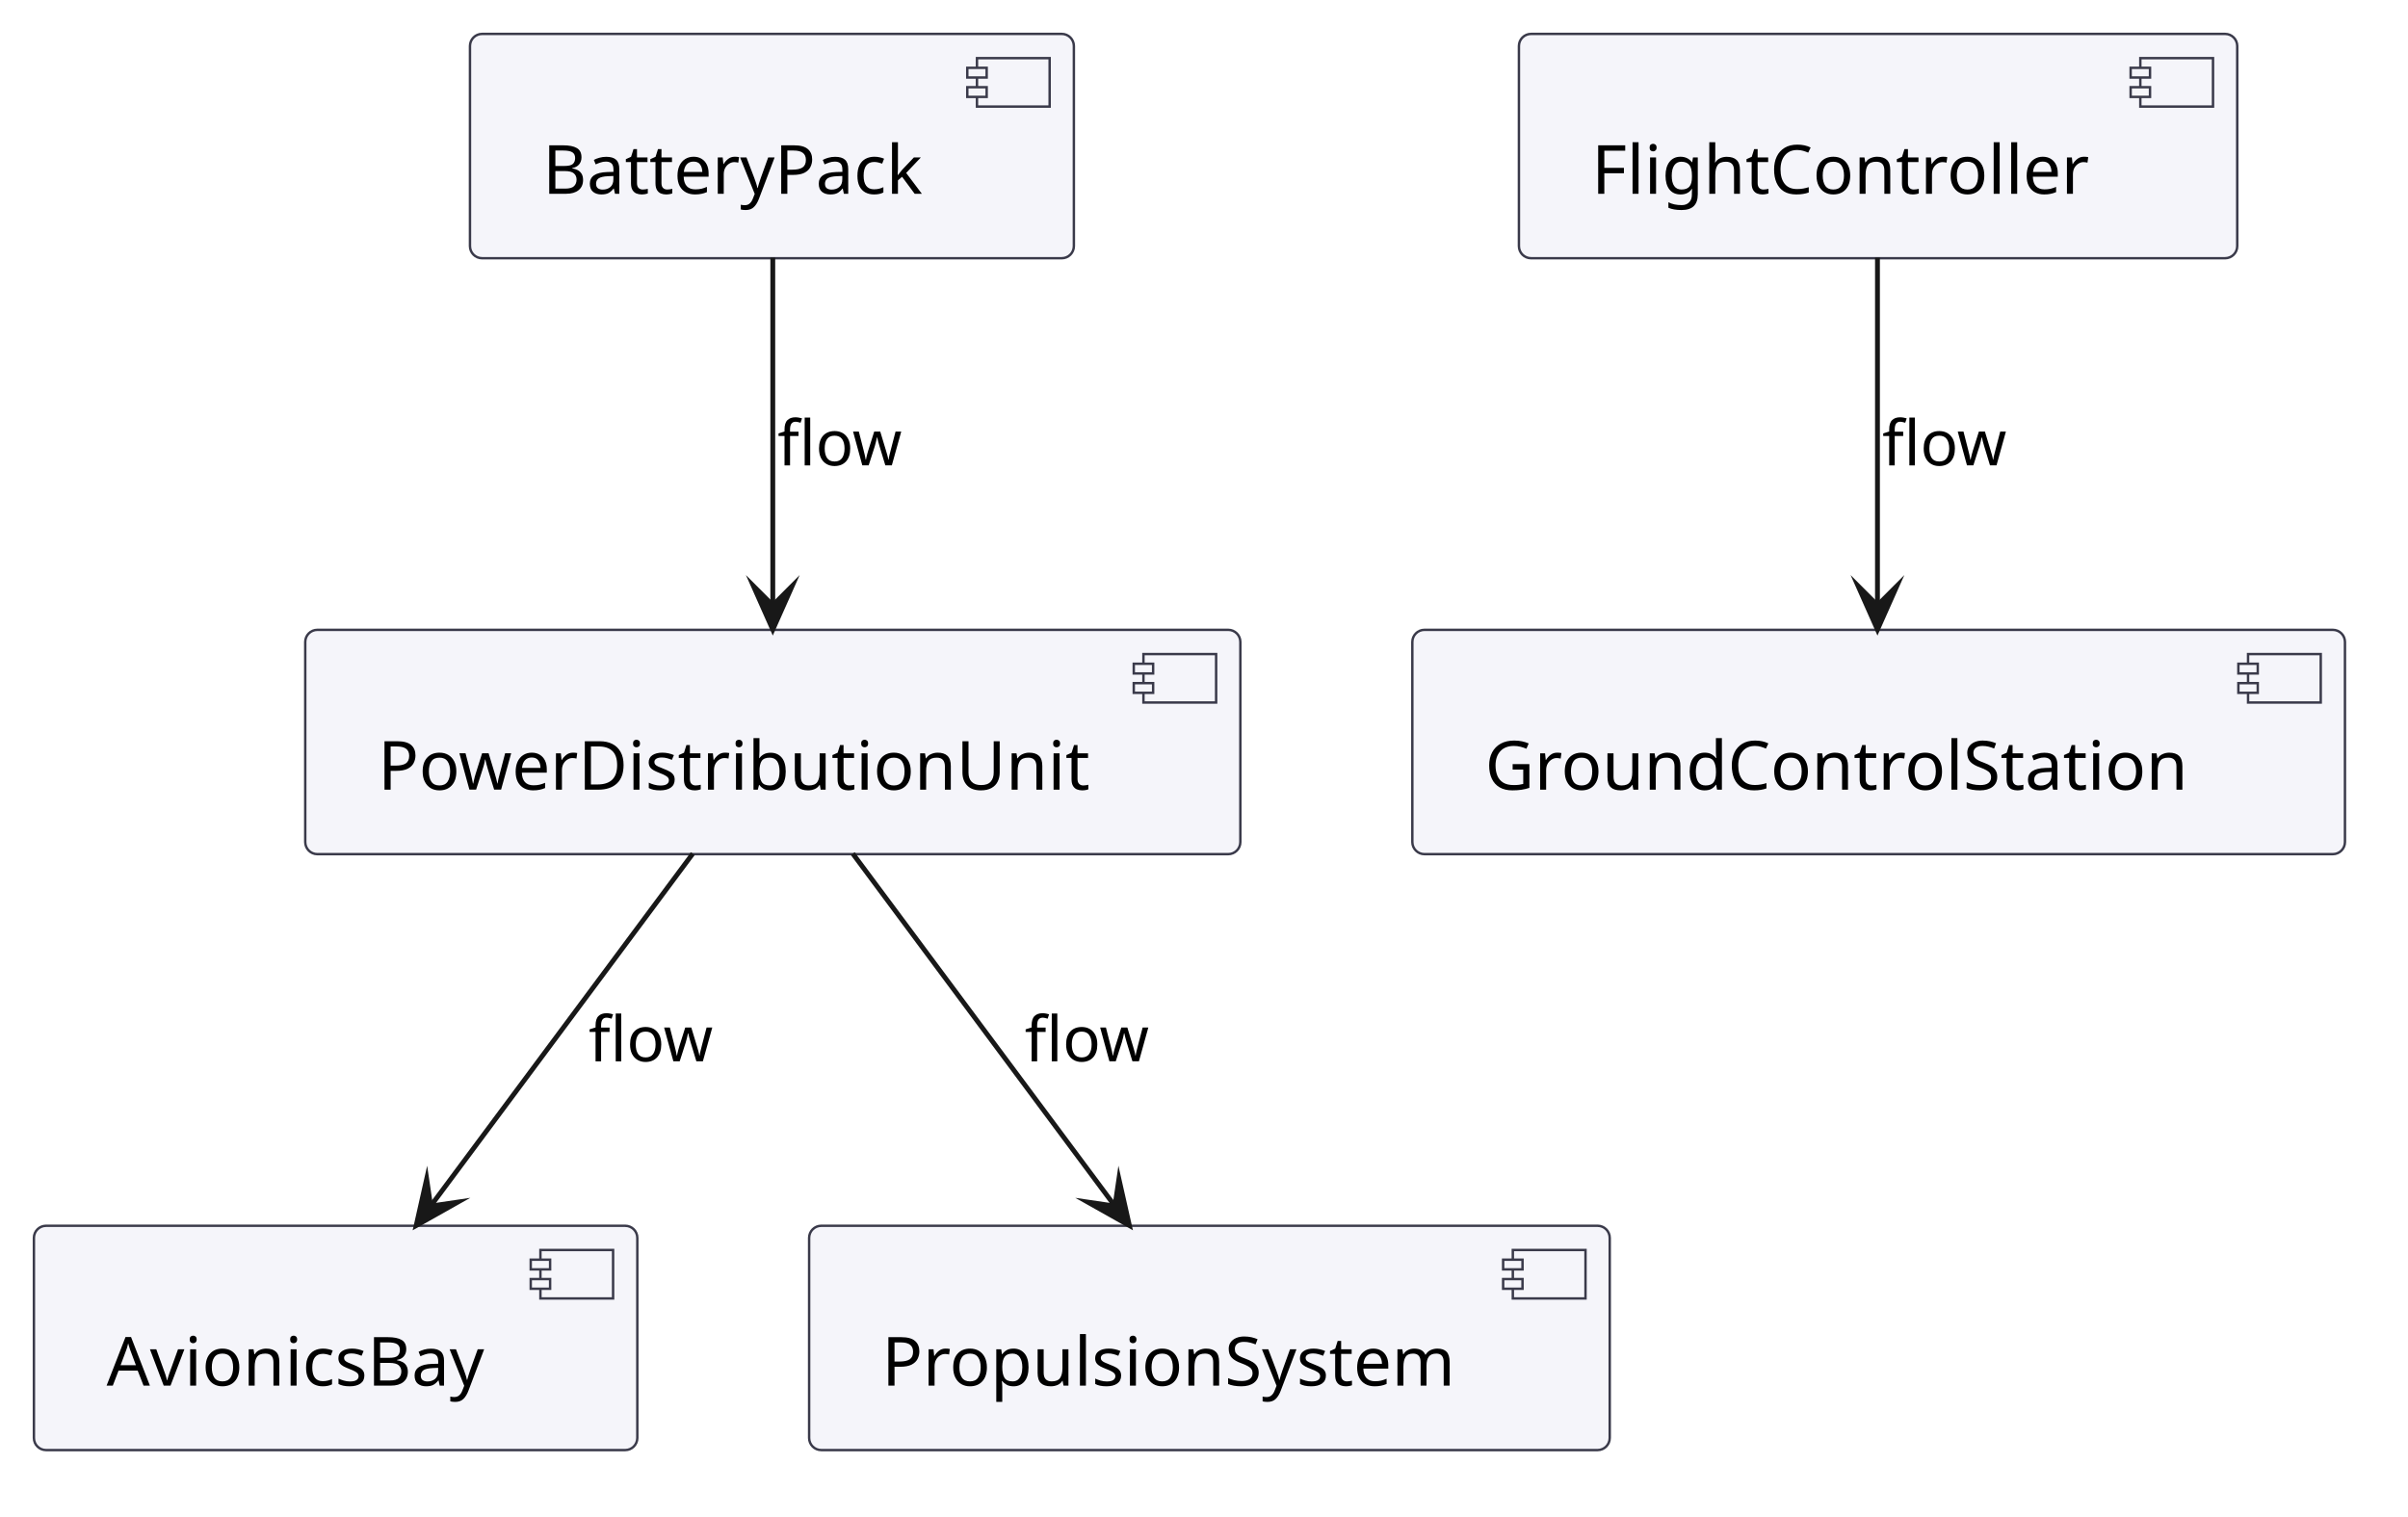
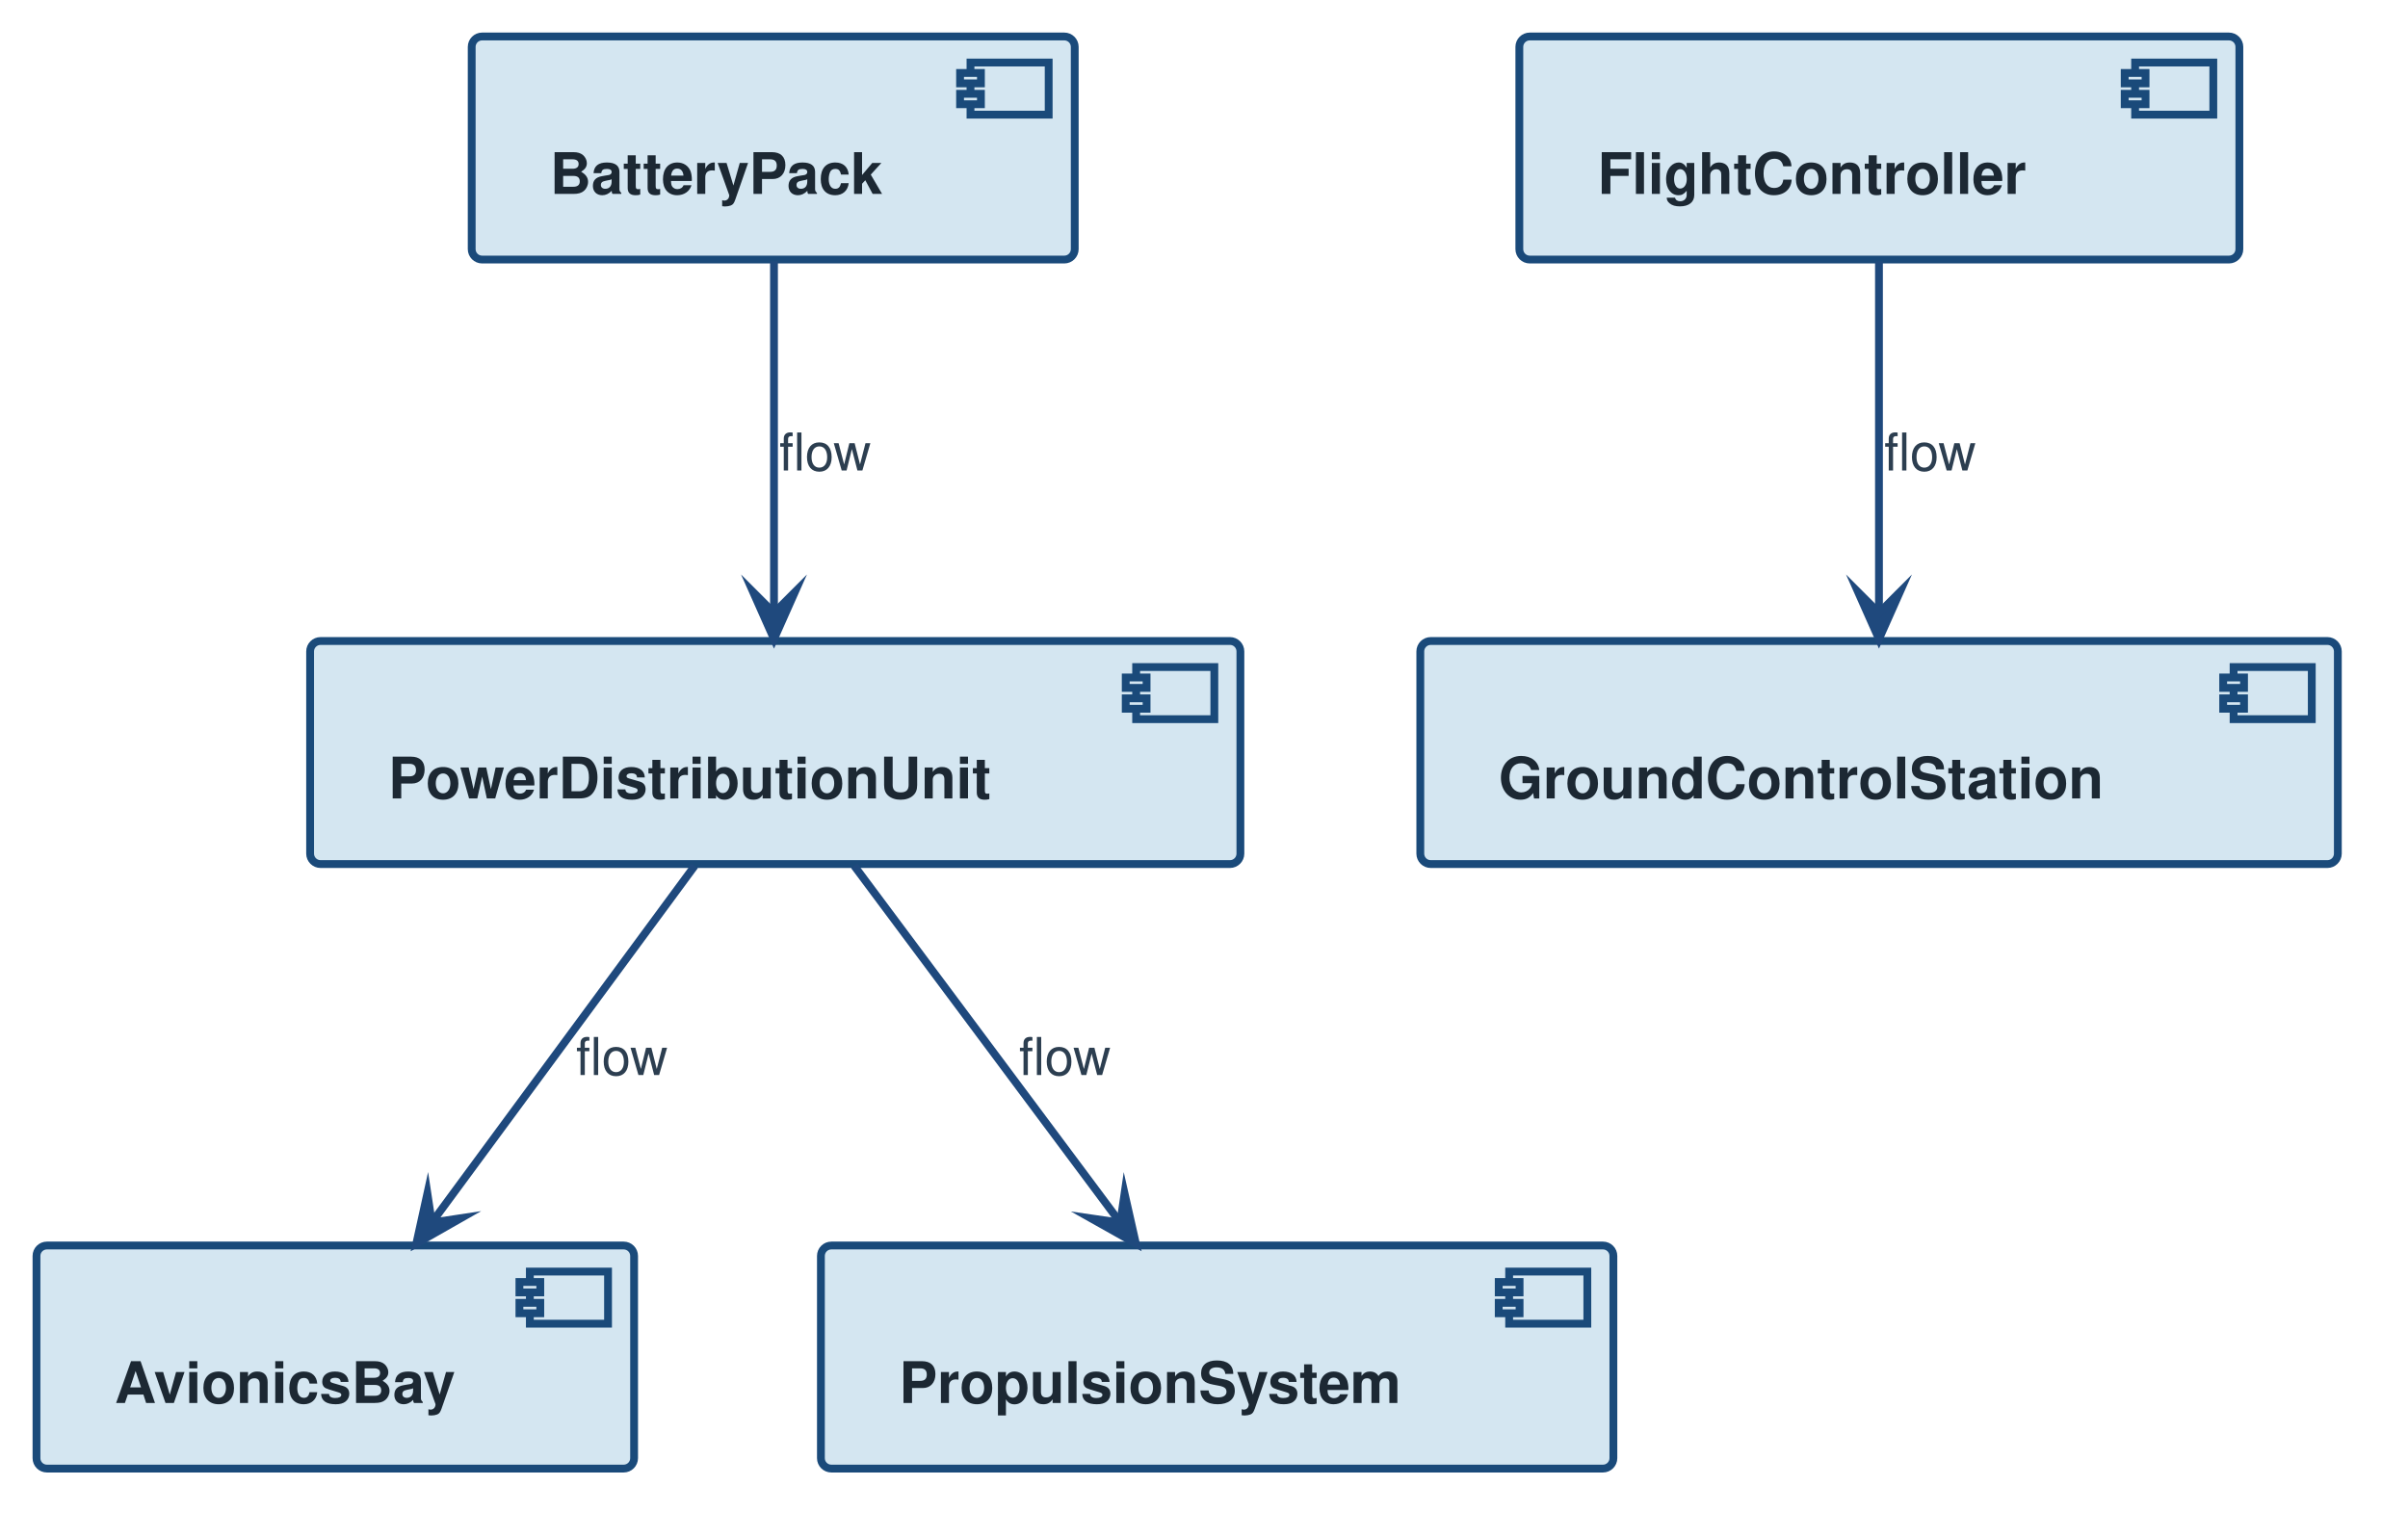
- <svg xmlns="http://www.w3.org/2000/svg" xmlns:xlink="http://www.w3.org/1999/xlink" contentStyleType="text/css" data-diagram-type="DESCRIPTION" height="313px" preserveAspectRatio="none" style="width:497px;height:313px;background:#FFFFFF;" version="1.1" viewBox="0 0 497 313" width="497px" zoomAndPan="magnify">
+ <svg xmlns="http://www.w3.org/2000/svg" xmlns:xlink="http://www.w3.org/1999/xlink" contentStyleType="text/css" data-diagram-type="DESCRIPTION" height="295px" preserveAspectRatio="none" style="width:462px;height:295px;background:#FFFFFF;" version="1.1" viewBox="0 0 462 295" width="462px" zoomAndPan="magnify">
  <defs />
  <g>
-     <g class="entity" data-qualified-name="s_bat" data-source-line="6" id="ent0001">
+     <g class="entity" data-qualified-name="s_bat" data-source-line="3" id="ent0001">
      <a href="https://github.com/sjames/syscribe/blob/main/model/UAV/Power/BatteryPack.md" target="_top" title="https://github.com/sjames/syscribe/blob/main/model/UAV/Power/BatteryPack.md" xlink:actuate="onRequest" xlink:href="https://github.com/sjames/syscribe/blob/main/model/UAV/Power/BatteryPack.md" xlink:show="new" xlink:title="https://github.com/sjames/syscribe/blob/main/model/UAV/Power/BatteryPack.md" xlink:type="simple">
-         <rect fill="#F5F5FA" height="46.297" rx="2.5" ry="2.5" style="stroke:#3A3A4A;stroke-width:0.5;" width="124.643" x="97" y="7" />
-         <rect fill="#F5F5FA" height="10" style="stroke:#3A3A4A;stroke-width:0.5;" width="15" x="201.643" y="12" />
-         <rect fill="#F5F5FA" height="2" style="stroke:#3A3A4A;stroke-width:0.5;" width="4" x="199.643" y="14" />
-         <rect fill="#F5F5FA" height="2" style="stroke:#3A3A4A;stroke-width:0.5;" width="4" x="199.643" y="18" />
-         <text fill="#000000" font-family="sans-serif" font-size="14" lengthAdjust="spacing" textLength="84.643" x="112" y="39.995">BatteryPack</text>
+         <rect fill="#D4E6F1" height="42.805" rx="2" ry="2" style="stroke:#1A4A7A;stroke-width:1.5;" width="115.7" x="90.5" y="7" />
+         <rect fill="#D4E6F1" height="10" style="stroke:#1A4A7A;stroke-width:1.5;" width="15" x="186.2" y="12" />
+         <rect fill="#D4E6F1" height="2" style="stroke:#1A4A7A;stroke-width:1.5;" width="4" x="184.2" y="14" />
+         <rect fill="#D4E6F1" height="2" style="stroke:#1A4A7A;stroke-width:1.5;" width="4" x="184.2" y="18" />
+         <text fill="#1C2833" font-family="'Helvetica Neue, Helvetica, Arial, sans-serif'" font-size="11" font-weight="700" lengthAdjust="spacing" textLength="75.7" x="105.5" y="37.21">BatteryPack</text>
      </a>
    </g>
-     <g class="entity" data-qualified-name="s_pdu" data-source-line="7" id="ent0002">
+     <g class="entity" data-qualified-name="s_pdu" data-source-line="4" id="ent0002">
      <a href="https://github.com/sjames/syscribe/blob/main/model/UAV/Power/PowerDistributionUnit.md" target="_top" title="https://github.com/sjames/syscribe/blob/main/model/UAV/Power/PowerDistributionUnit.md" xlink:actuate="onRequest" xlink:href="https://github.com/sjames/syscribe/blob/main/model/UAV/Power/PowerDistributionUnit.md" xlink:show="new" xlink:title="https://github.com/sjames/syscribe/blob/main/model/UAV/Power/PowerDistributionUnit.md" xlink:type="simple">
-         <rect fill="#F5F5FA" height="46.297" rx="2.5" ry="2.5" style="stroke:#3A3A4A;stroke-width:0.5;" width="193.002" x="63" y="130" />
-         <rect fill="#F5F5FA" height="10" style="stroke:#3A3A4A;stroke-width:0.5;" width="15" x="236.002" y="135" />
-         <rect fill="#F5F5FA" height="2" style="stroke:#3A3A4A;stroke-width:0.5;" width="4" x="234.002" y="137" />
-         <rect fill="#F5F5FA" height="2" style="stroke:#3A3A4A;stroke-width:0.5;" width="4" x="234.002" y="141" />
-         <text fill="#000000" font-family="sans-serif" font-size="14" lengthAdjust="spacing" textLength="153.002" x="78" y="162.995">PowerDistributionUnit</text>
+         <rect fill="#D4E6F1" height="42.805" rx="2" ry="2" style="stroke:#1A4A7A;stroke-width:1.5;" width="178.483" x="59.5" y="123" />
+         <rect fill="#D4E6F1" height="10" style="stroke:#1A4A7A;stroke-width:1.5;" width="15" x="217.983" y="128" />
+         <rect fill="#D4E6F1" height="2" style="stroke:#1A4A7A;stroke-width:1.5;" width="4" x="215.983" y="130" />
+         <rect fill="#D4E6F1" height="2" style="stroke:#1A4A7A;stroke-width:1.5;" width="4" x="215.983" y="134" />
+         <text fill="#1C2833" font-family="'Helvetica Neue, Helvetica, Arial, sans-serif'" font-size="11" font-weight="700" lengthAdjust="spacing" textLength="138.483" x="74.5" y="153.21">PowerDistributionUnit</text>
      </a>
    </g>
-     <g class="entity" data-qualified-name="s_avi" data-source-line="8" id="ent0003">
+     <g class="entity" data-qualified-name="s_avi" data-source-line="5" id="ent0003">
      <a href="https://github.com/sjames/syscribe/blob/main/model/UAV/Avionics/AvionicsBay.md" target="_top" title="https://github.com/sjames/syscribe/blob/main/model/UAV/Avionics/AvionicsBay.md" xlink:actuate="onRequest" xlink:href="https://github.com/sjames/syscribe/blob/main/model/UAV/Avionics/AvionicsBay.md" xlink:show="new" xlink:title="https://github.com/sjames/syscribe/blob/main/model/UAV/Avionics/AvionicsBay.md" xlink:type="simple">
-         <rect fill="#F5F5FA" height="46.297" rx="2.5" ry="2.5" style="stroke:#3A3A4A;stroke-width:0.5;" width="124.54" x="7" y="253" />
-         <rect fill="#F5F5FA" height="10" style="stroke:#3A3A4A;stroke-width:0.5;" width="15" x="111.54" y="258" />
-         <rect fill="#F5F5FA" height="2" style="stroke:#3A3A4A;stroke-width:0.5;" width="4" x="109.54" y="260" />
-         <rect fill="#F5F5FA" height="2" style="stroke:#3A3A4A;stroke-width:0.5;" width="4" x="109.54" y="264" />
-         <text fill="#000000" font-family="sans-serif" font-size="14" lengthAdjust="spacing" textLength="84.54" x="22" y="285.995">AvionicsBay</text>
+         <rect fill="#D4E6F1" height="42.805" rx="2" ry="2" style="stroke:#1A4A7A;stroke-width:1.5;" width="114.658" x="7" y="239" />
+         <rect fill="#D4E6F1" height="10" style="stroke:#1A4A7A;stroke-width:1.5;" width="15" x="101.658" y="244" />
+         <rect fill="#D4E6F1" height="2" style="stroke:#1A4A7A;stroke-width:1.5;" width="4" x="99.658" y="246" />
+         <rect fill="#D4E6F1" height="2" style="stroke:#1A4A7A;stroke-width:1.5;" width="4" x="99.658" y="250" />
+         <text fill="#1C2833" font-family="'Helvetica Neue, Helvetica, Arial, sans-serif'" font-size="11" font-weight="700" lengthAdjust="spacing" textLength="74.658" x="22" y="269.21">AvionicsBay</text>
      </a>
    </g>
-     <g class="entity" data-qualified-name="s_fc" data-source-line="9" id="ent0004">
+     <g class="entity" data-qualified-name="s_fc" data-source-line="6" id="ent0004">
      <a href="https://github.com/sjames/syscribe/blob/main/model/UAV/Avionics/FlightController.md" target="_top" title="https://github.com/sjames/syscribe/blob/main/model/UAV/Avionics/FlightController.md" xlink:actuate="onRequest" xlink:href="https://github.com/sjames/syscribe/blob/main/model/UAV/Avionics/FlightController.md" xlink:show="new" xlink:title="https://github.com/sjames/syscribe/blob/main/model/UAV/Avionics/FlightController.md" xlink:type="simple">
-         <rect fill="#F5F5FA" height="46.297" rx="2.5" ry="2.5" style="stroke:#3A3A4A;stroke-width:0.5;" width="148.254" x="313.5" y="7" />
-         <rect fill="#F5F5FA" height="10" style="stroke:#3A3A4A;stroke-width:0.5;" width="15" x="441.754" y="12" />
-         <rect fill="#F5F5FA" height="2" style="stroke:#3A3A4A;stroke-width:0.5;" width="4" x="439.754" y="14" />
-         <rect fill="#F5F5FA" height="2" style="stroke:#3A3A4A;stroke-width:0.5;" width="4" x="439.754" y="18" />
-         <text fill="#000000" font-family="sans-serif" font-size="14" lengthAdjust="spacing" textLength="108.254" x="328.5" y="39.995">FlightController</text>
+         <rect fill="#D4E6F1" height="42.805" rx="2" ry="2" style="stroke:#1A4A7A;stroke-width:1.5;" width="138.146" x="291.5" y="7" />
+         <rect fill="#D4E6F1" height="10" style="stroke:#1A4A7A;stroke-width:1.5;" width="15" x="409.646" y="12" />
+         <rect fill="#D4E6F1" height="2" style="stroke:#1A4A7A;stroke-width:1.5;" width="4" x="407.646" y="14" />
+         <rect fill="#D4E6F1" height="2" style="stroke:#1A4A7A;stroke-width:1.5;" width="4" x="407.646" y="18" />
+         <text fill="#1C2833" font-family="'Helvetica Neue, Helvetica, Arial, sans-serif'" font-size="11" font-weight="700" lengthAdjust="spacing" textLength="98.146" x="306.5" y="37.21">FlightController</text>
      </a>
    </g>
-     <g class="entity" data-qualified-name="s_prop" data-source-line="10" id="ent0005">
+     <g class="entity" data-qualified-name="s_prop" data-source-line="7" id="ent0005">
      <a href="https://github.com/sjames/syscribe/blob/main/model/UAV/Propulsion/PropulsionSystem.md" target="_top" title="https://github.com/sjames/syscribe/blob/main/model/UAV/Propulsion/PropulsionSystem.md" xlink:actuate="onRequest" xlink:href="https://github.com/sjames/syscribe/blob/main/model/UAV/Propulsion/PropulsionSystem.md" xlink:show="new" xlink:title="https://github.com/sjames/syscribe/blob/main/model/UAV/Propulsion/PropulsionSystem.md" xlink:type="simple">
-         <rect fill="#F5F5FA" height="46.297" rx="2.5" ry="2.5" style="stroke:#3A3A4A;stroke-width:0.5;" width="165.241" x="167" y="253" />
-         <rect fill="#F5F5FA" height="10" style="stroke:#3A3A4A;stroke-width:0.5;" width="15" x="312.241" y="258" />
-         <rect fill="#F5F5FA" height="2" style="stroke:#3A3A4A;stroke-width:0.5;" width="4" x="310.241" y="260" />
-         <rect fill="#F5F5FA" height="2" style="stroke:#3A3A4A;stroke-width:0.5;" width="4" x="310.241" y="264" />
-         <text fill="#000000" font-family="sans-serif" font-size="14" lengthAdjust="spacing" textLength="125.241" x="182" y="285.995">PropulsionSystem</text>
+         <rect fill="#D4E6F1" height="42.805" rx="2" ry="2" style="stroke:#1A4A7A;stroke-width:1.5;" width="152.046" x="157.5" y="239" />
+         <rect fill="#D4E6F1" height="10" style="stroke:#1A4A7A;stroke-width:1.5;" width="15" x="289.546" y="244" />
+         <rect fill="#D4E6F1" height="2" style="stroke:#1A4A7A;stroke-width:1.5;" width="4" x="287.546" y="246" />
+         <rect fill="#D4E6F1" height="2" style="stroke:#1A4A7A;stroke-width:1.5;" width="4" x="287.546" y="250" />
+         <text fill="#1C2833" font-family="'Helvetica Neue, Helvetica, Arial, sans-serif'" font-size="11" font-weight="700" lengthAdjust="spacing" textLength="112.046" x="172.5" y="269.21">PropulsionSystem</text>
      </a>
    </g>
-     <g class="entity" data-qualified-name="s_gcs" data-source-line="11" id="ent0006">
+     <g class="entity" data-qualified-name="s_gcs" data-source-line="8" id="ent0006">
      <a href="https://github.com/sjames/syscribe/blob/main/model/GroundStation/GroundControlStation.md" target="_top" title="https://github.com/sjames/syscribe/blob/main/model/GroundStation/GroundControlStation.md" xlink:actuate="onRequest" xlink:href="https://github.com/sjames/syscribe/blob/main/model/GroundStation/GroundControlStation.md" xlink:show="new" xlink:title="https://github.com/sjames/syscribe/blob/main/model/GroundStation/GroundControlStation.md" xlink:type="simple">
-         <rect fill="#F5F5FA" height="46.297" rx="2.5" ry="2.5" style="stroke:#3A3A4A;stroke-width:0.5;" width="192.489" x="291.5" y="130" />
-         <rect fill="#F5F5FA" height="10" style="stroke:#3A3A4A;stroke-width:0.5;" width="15" x="463.989" y="135" />
-         <rect fill="#F5F5FA" height="2" style="stroke:#3A3A4A;stroke-width:0.5;" width="4" x="461.989" y="137" />
-         <rect fill="#F5F5FA" height="2" style="stroke:#3A3A4A;stroke-width:0.5;" width="4" x="461.989" y="141" />
-         <text fill="#000000" font-family="sans-serif" font-size="14" lengthAdjust="spacing" textLength="152.489" x="306.5" y="162.995">GroundControlStation</text>
+         <rect fill="#D4E6F1" height="42.805" rx="2" ry="2" style="stroke:#1A4A7A;stroke-width:1.5;" width="176.039" x="272.5" y="123" />
+         <rect fill="#D4E6F1" height="10" style="stroke:#1A4A7A;stroke-width:1.5;" width="15" x="428.539" y="128" />
+         <rect fill="#D4E6F1" height="2" style="stroke:#1A4A7A;stroke-width:1.5;" width="4" x="426.539" y="130" />
+         <rect fill="#D4E6F1" height="2" style="stroke:#1A4A7A;stroke-width:1.5;" width="4" x="426.539" y="134" />
+         <text fill="#1C2833" font-family="'Helvetica Neue, Helvetica, Arial, sans-serif'" font-size="11" font-weight="700" lengthAdjust="spacing" textLength="136.039" x="287.5" y="153.21">GroundControlStation</text>
      </a>
    </g>
-     <g class="link" data-entity-1="ent0001" data-entity-2="ent0002" data-link-type="dependency" data-source-line="13" id="lnk7">
-       <path d="M159.5,53.19 C159.5,75.03 159.5,103.16 159.5,124.95" fill="none" id="s_bat-to-s_pdu" style="stroke:#181818;stroke-width:1;" />
-       <polygon fill="#181818" points="159.5,129.95,163.5,120.95,159.5,124.95,155.5,120.95,159.5,129.95" style="stroke:#181818;stroke-width:1;stroke-linejoin:miter;stroke-miterlimit:10;" />
-       <text fill="#000000" font-family="sans-serif" font-size="13" lengthAdjust="spacing" textLength="26.774" x="160.5" y="96.067">flow</text>
+     <g class="link" data-entity-1="ent0001" data-entity-2="ent0002" data-link-type="dependency" data-source-line="10" id="lnk7">
+       <path d="M148.5,50.14 C148.5,70.68 148.5,97.01 148.5,117.62" fill="none" id="s_bat-to-s_pdu" style="stroke:#1F497D;stroke-width:1.5;" />
+       <polygon fill="#1F497D" points="148.5,122.62,152.5,113.62,148.5,117.62,144.5,113.62,148.5,122.62" style="stroke:#1F497D;stroke-width:1.5;stroke-linejoin:miter;stroke-miterlimit:10;" />
+       <text fill="#2C3E50" font-family="'Helvetica Neue, Helvetica, Arial, sans-serif'" font-size="10" lengthAdjust="spacing" textLength="20.596" x="149.5" y="90.282">flow</text>
    </g>
-     <g class="link" data-entity-1="ent0002" data-entity-2="ent0003" data-link-type="dependency" data-source-line="14" id="lnk8">
-       <path d="M142.99,176.19 C126.75,198.03 105.094,227.148 88.884,248.938" fill="none" id="s_pdu-to-s_avi" style="stroke:#181818;stroke-width:1;" />
-       <polygon fill="#181818" points="85.9,252.95,94.481,248.117,88.884,248.938,88.062,243.341,85.9,252.95" style="stroke:#181818;stroke-width:1;stroke-linejoin:miter;stroke-miterlimit:10;" />
-       <text fill="#000000" font-family="sans-serif" font-size="13" lengthAdjust="spacing" textLength="26.774" x="121.5" y="219.067">flow</text>
+     <g class="link" data-entity-1="ent0002" data-entity-2="ent0003" data-link-type="dependency" data-source-line="11" id="lnk8">
+       <path d="M133.29,166.14 C118.16,186.68 98.037,213.985 82.847,234.595" fill="none" id="s_pdu-to-s_avi" style="stroke:#1F497D;stroke-width:1.5;" />
+       <polygon fill="#1F497D" points="79.88,238.62,88.44,233.748,82.847,234.595,82,229.002,79.88,238.62" style="stroke:#1F497D;stroke-width:1.5;stroke-linejoin:miter;stroke-miterlimit:10;" />
+       <text fill="#2C3E50" font-family="'Helvetica Neue, Helvetica, Arial, sans-serif'" font-size="10" lengthAdjust="spacing" textLength="20.596" x="110.5" y="206.282">flow</text>
    </g>
-     <g class="link" data-entity-1="ent0002" data-entity-2="ent0005" data-link-type="dependency" data-source-line="15" id="lnk9">
-       <path d="M176.01,176.19 C192.25,198.03 213.906,227.148 230.116,248.938" fill="none" id="s_pdu-to-s_prop" style="stroke:#181818;stroke-width:1;" />
-       <polygon fill="#181818" points="233.1,252.95,230.938,243.341,230.116,248.938,224.519,248.117,233.1,252.95" style="stroke:#181818;stroke-width:1;stroke-linejoin:miter;stroke-miterlimit:10;" />
-       <text fill="#000000" font-family="sans-serif" font-size="13" lengthAdjust="spacing" textLength="26.774" x="211.5" y="219.067">flow</text>
+     <g class="link" data-entity-1="ent0002" data-entity-2="ent0005" data-link-type="dependency" data-source-line="12" id="lnk9">
+       <path d="M163.89,166.14 C179.2,186.68 199.582,214.001 214.942,234.611" fill="none" id="s_pdu-to-s_prop" style="stroke:#1F497D;stroke-width:1.5;" />
+       <polygon fill="#1F497D" points="217.93,238.62,215.759,229.013,214.942,234.611,209.345,233.794,217.93,238.62" style="stroke:#1F497D;stroke-width:1.5;stroke-linejoin:miter;stroke-miterlimit:10;" />
+       <text fill="#2C3E50" font-family="'Helvetica Neue, Helvetica, Arial, sans-serif'" font-size="10" lengthAdjust="spacing" textLength="20.596" x="195.5" y="206.282">flow</text>
    </g>
-     <g class="link" data-entity-1="ent0004" data-entity-2="ent0006" data-link-type="dependency" data-source-line="16" id="lnk10">
-       <path d="M387.5,53.19 C387.5,75.03 387.5,103.16 387.5,124.95" fill="none" id="s_fc-to-s_gcs" style="stroke:#181818;stroke-width:1;" />
-       <polygon fill="#181818" points="387.5,129.95,391.5,120.95,387.5,124.95,383.5,120.95,387.5,129.95" style="stroke:#181818;stroke-width:1;stroke-linejoin:miter;stroke-miterlimit:10;" />
-       <text fill="#000000" font-family="sans-serif" font-size="13" lengthAdjust="spacing" textLength="26.774" x="388.5" y="96.067">flow</text>
+     <g class="link" data-entity-1="ent0004" data-entity-2="ent0006" data-link-type="dependency" data-source-line="13" id="lnk10">
+       <path d="M360.5,50.14 C360.5,70.68 360.5,97.01 360.5,117.62" fill="none" id="s_fc-to-s_gcs" style="stroke:#1F497D;stroke-width:1.5;" />
+       <polygon fill="#1F497D" points="360.5,122.62,364.5,113.62,360.5,117.62,356.5,113.62,360.5,122.62" style="stroke:#1F497D;stroke-width:1.5;stroke-linejoin:miter;stroke-miterlimit:10;" />
+       <text fill="#2C3E50" font-family="'Helvetica Neue, Helvetica, Arial, sans-serif'" font-size="10" lengthAdjust="spacing" textLength="20.596" x="361.5" y="90.282">flow</text>
    </g>
  </g>
</svg>
